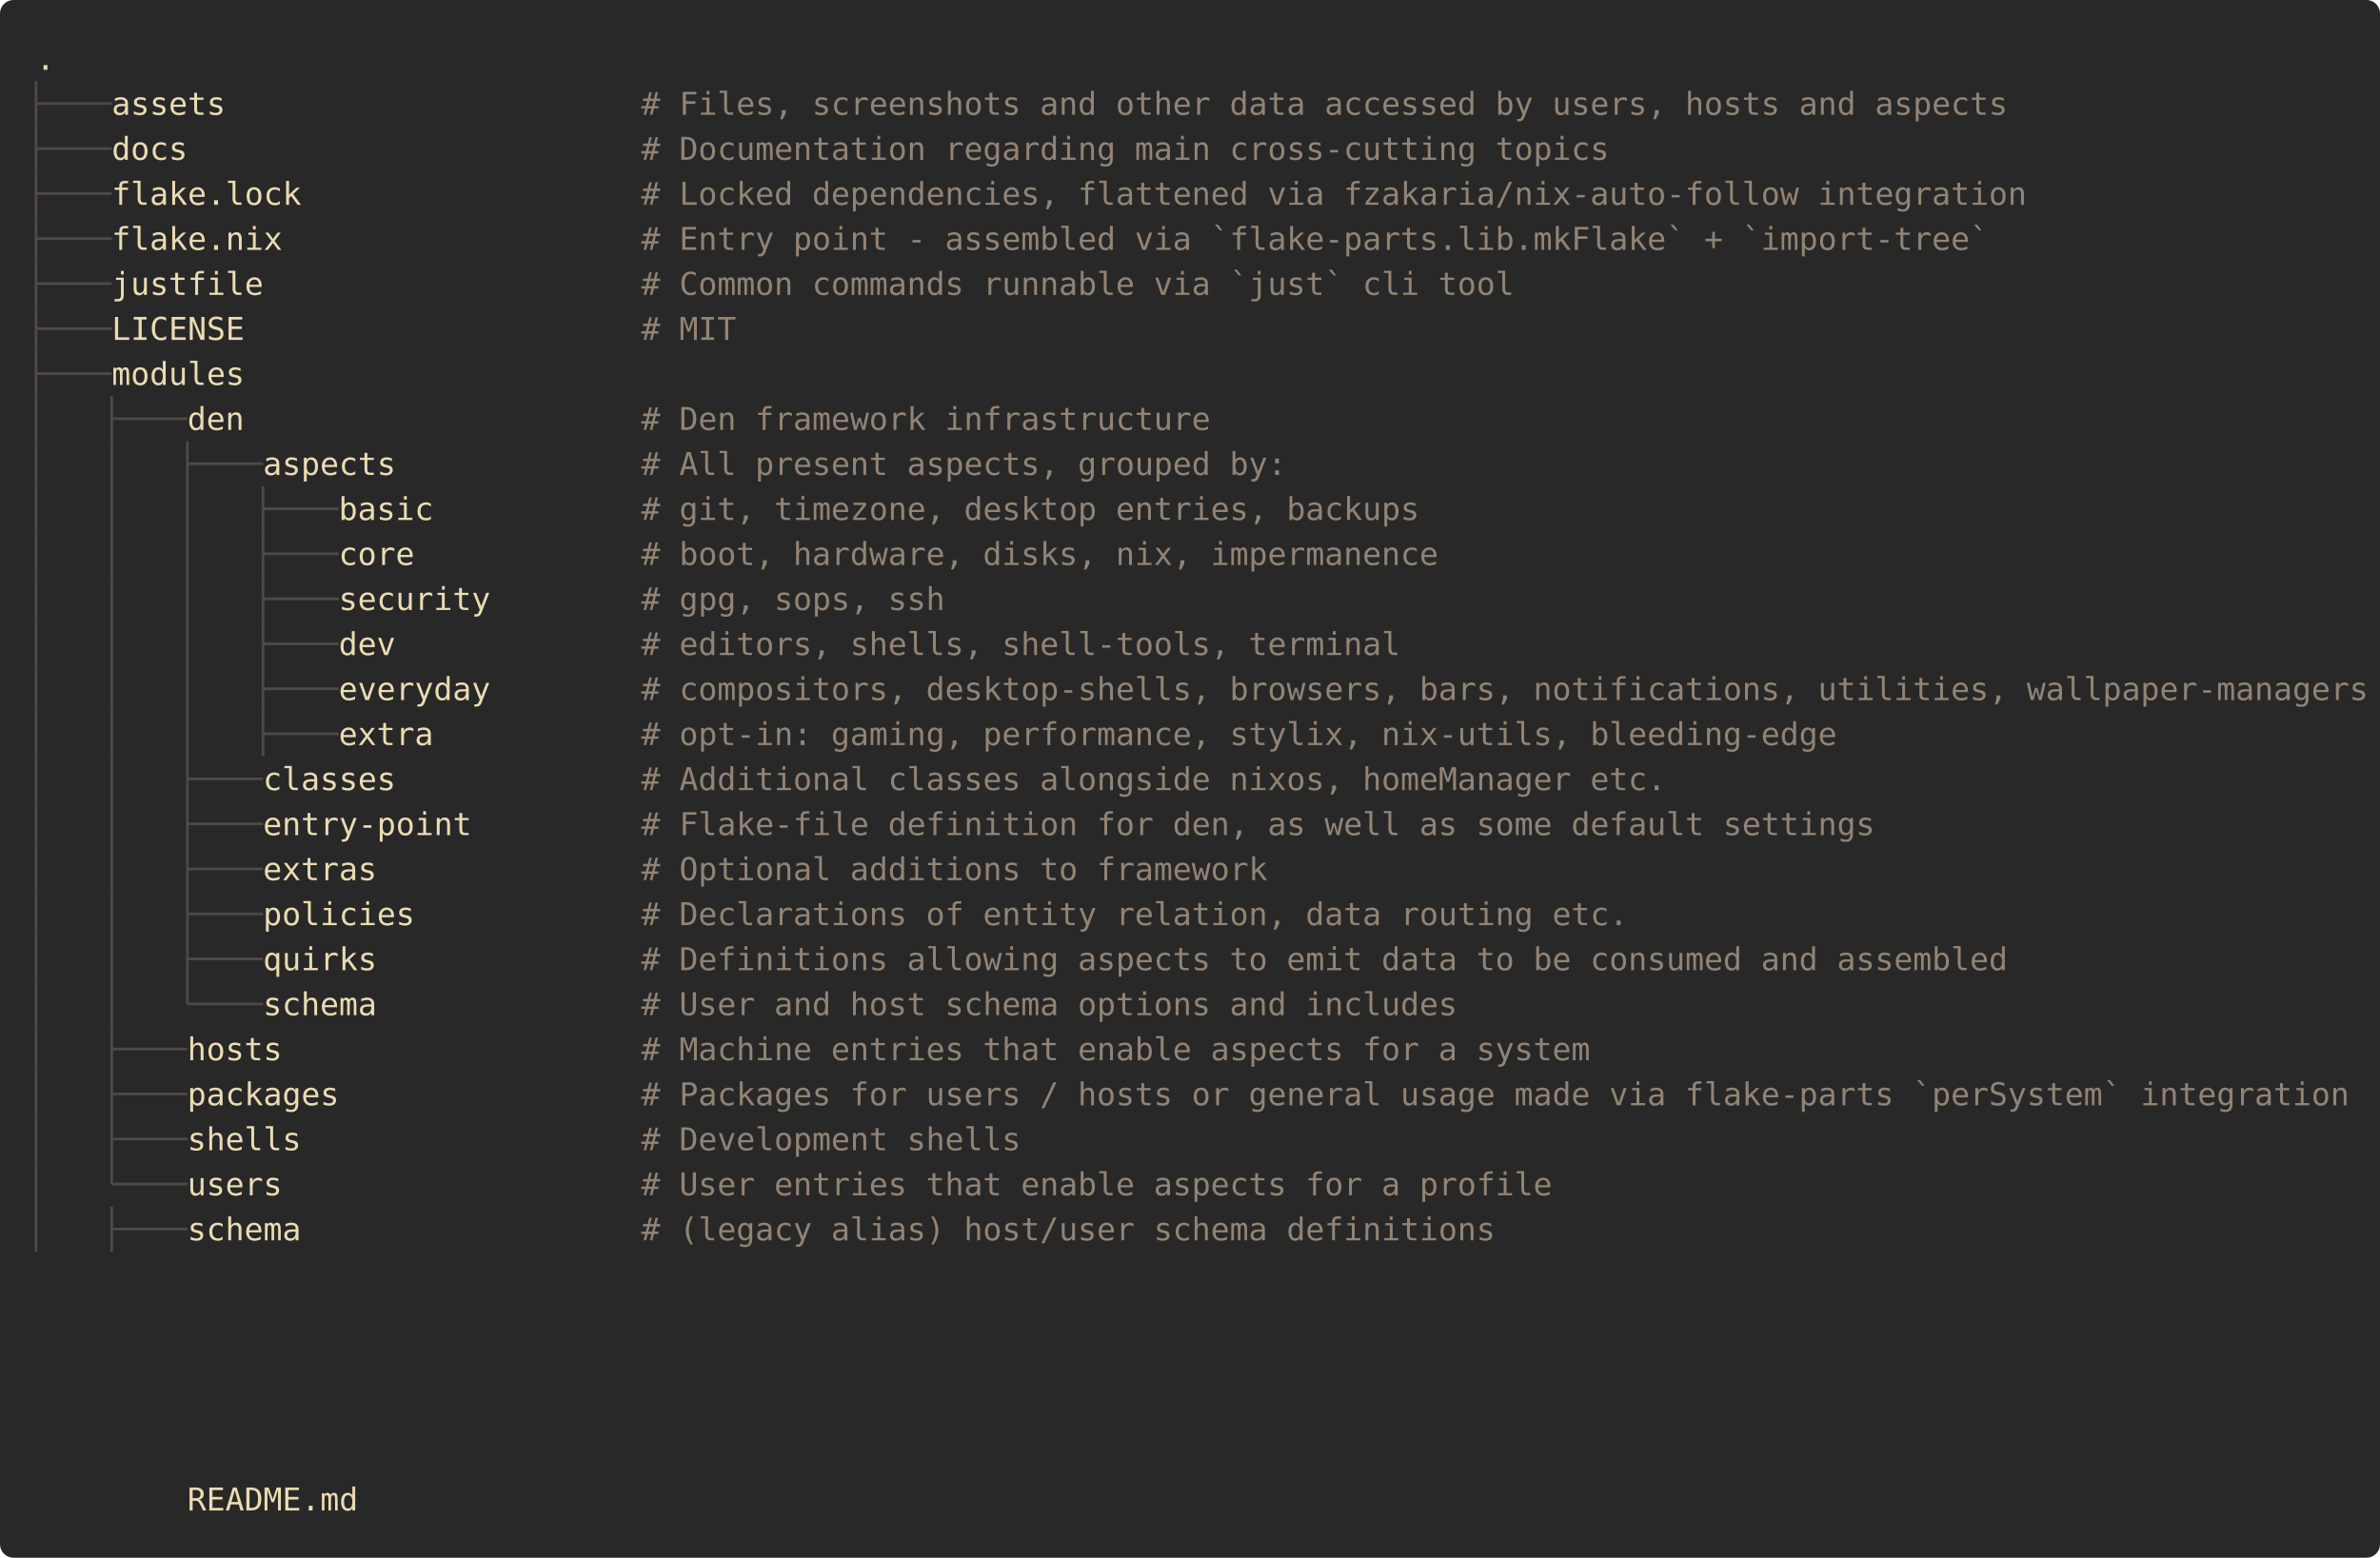
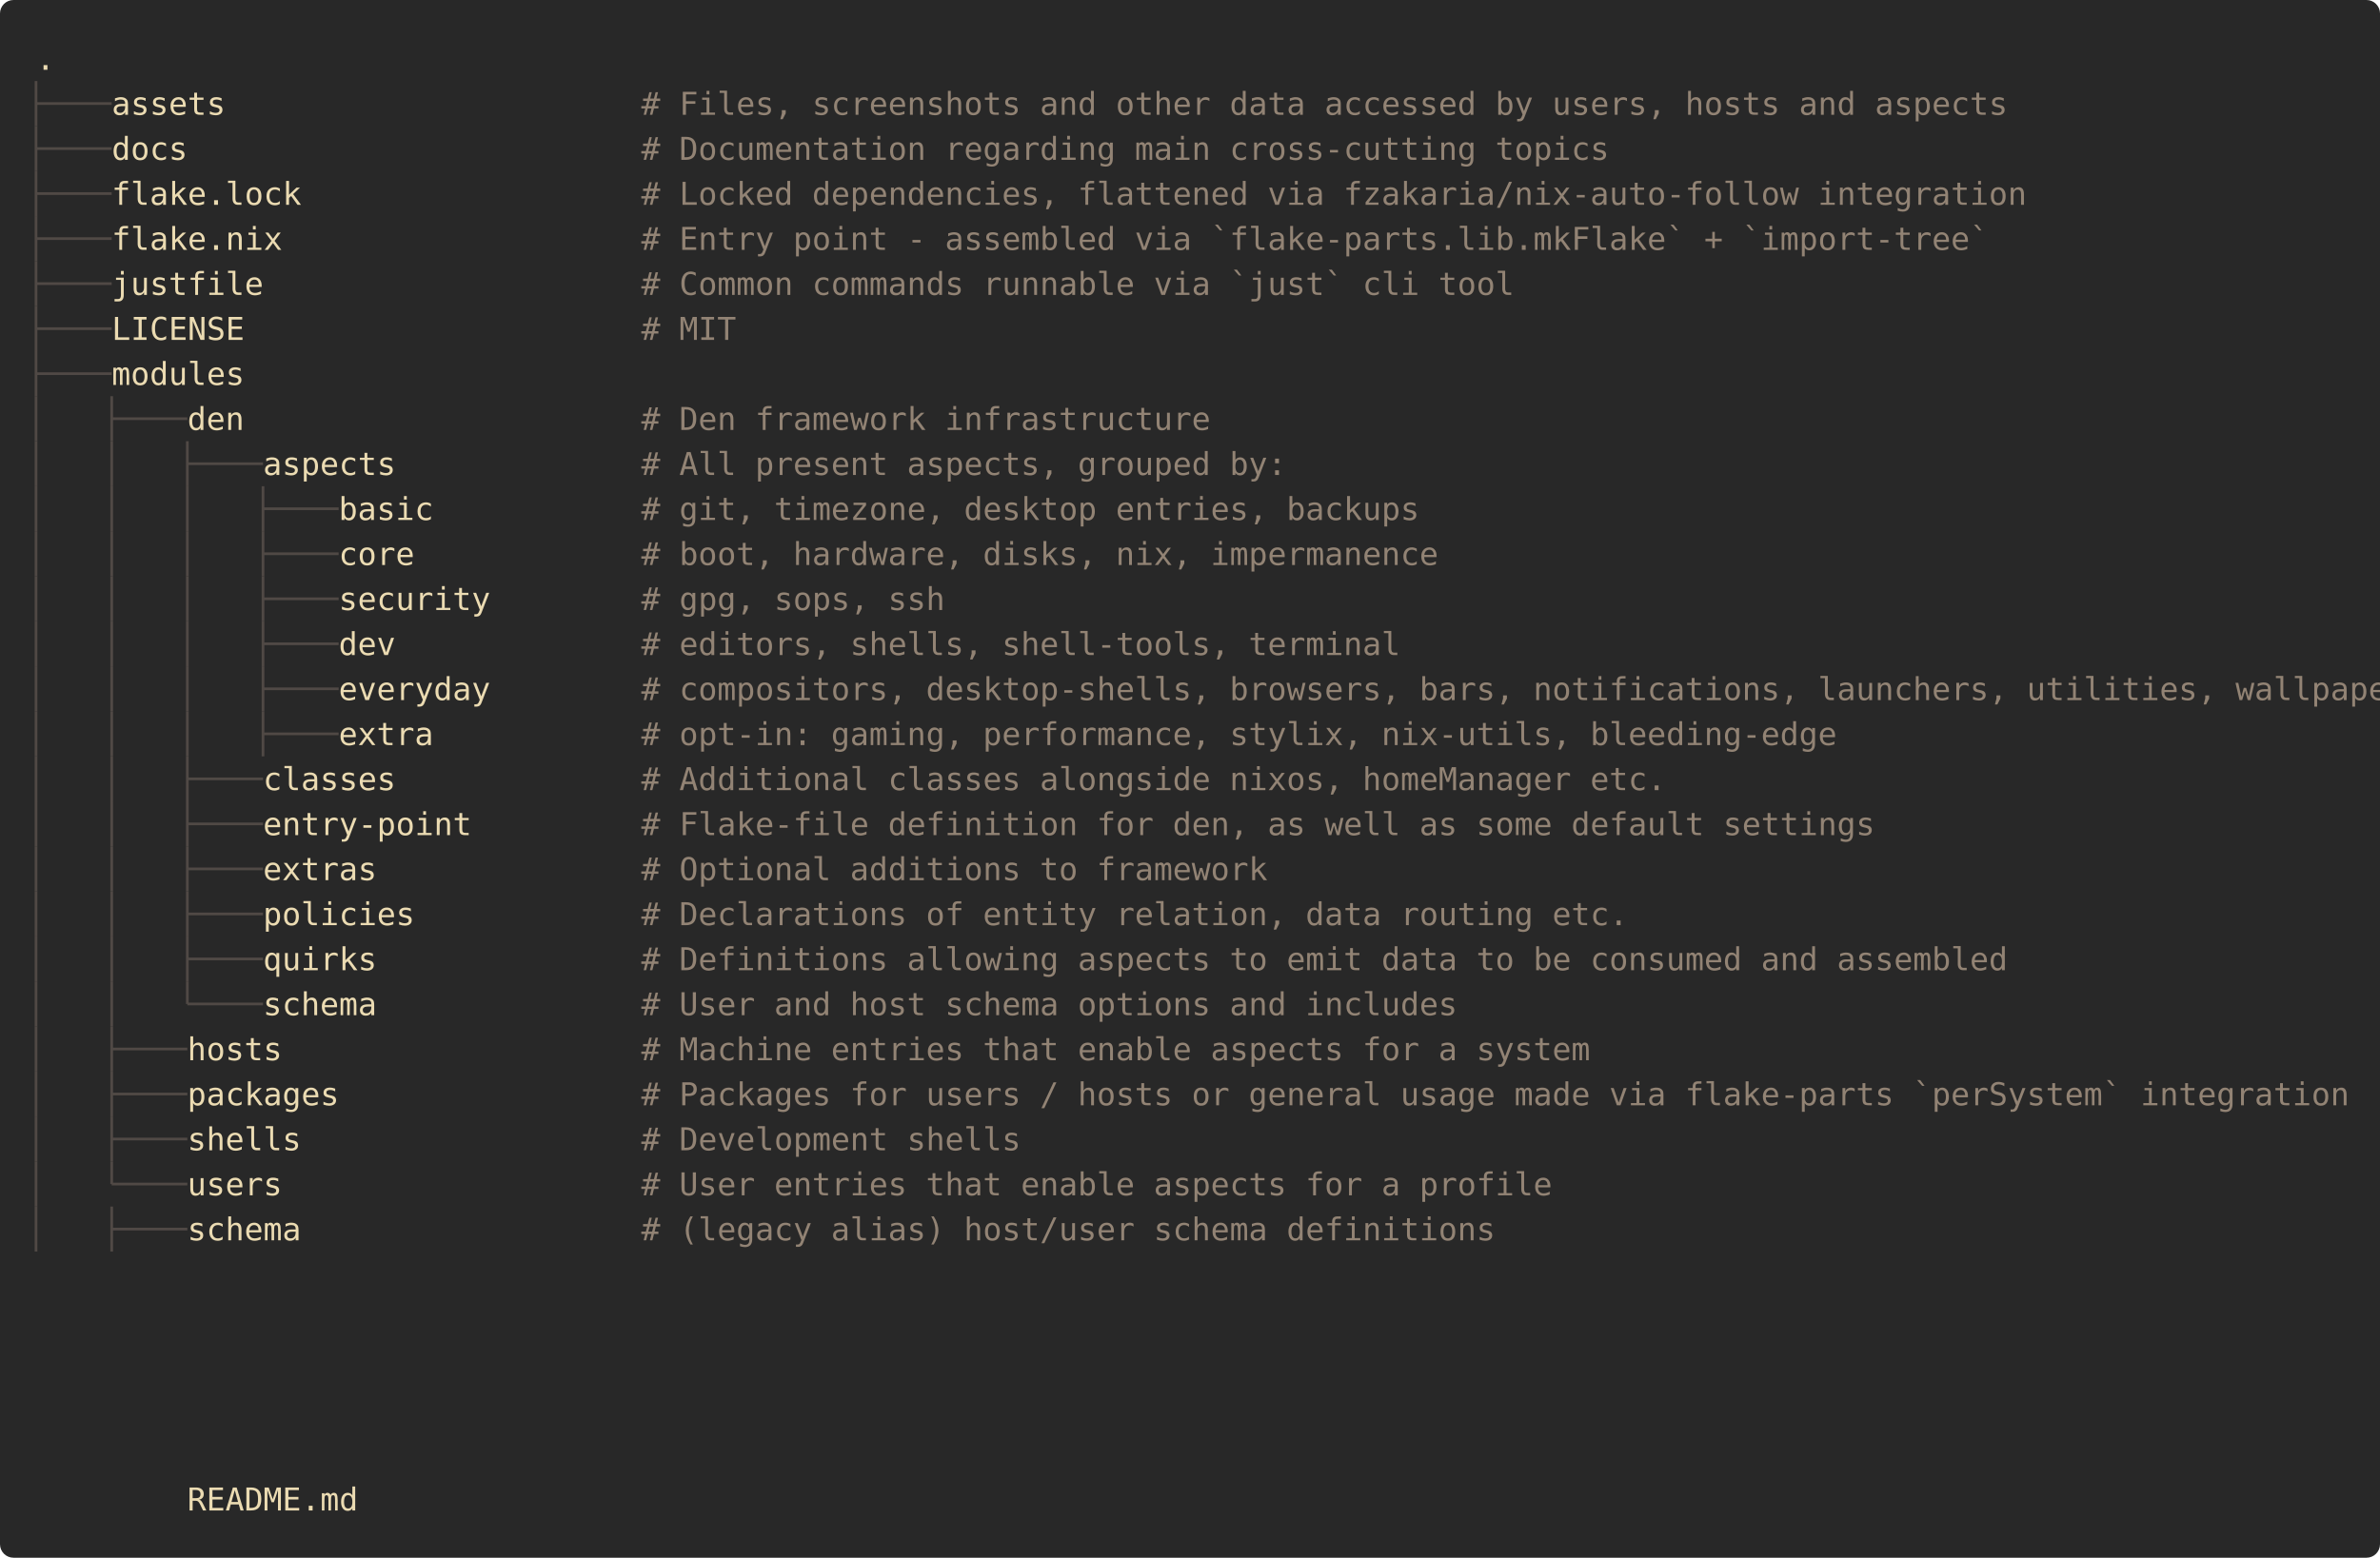
<svg xmlns="http://www.w3.org/2000/svg" width="1057" height="692" viewBox="0 0 1057 692" font-family="'VictorMono NF', 'DejaVu Sans Mono', 'Liberation Mono', Consolas, Menlo, Monaco, 'Courier New', monospace" font-size="14">
  <rect width="100%" height="100%" rx="6" fill="#282828" />
  <text x="16.0" y="31.0" fill="#ebdbb2">.</text>
  <line x1="16.0" y1="36.0" x2="16.0" y2="56.0" stroke="#504945" stroke-width="1.2" />
  <line x1="16.0" y1="46.0" x2="49.6" y2="46.0" stroke="#504945" stroke-width="1.2" />
  <text x="49.6" y="51.0" fill="#ebdbb2">assets                      </text>
  <text x="284.8" y="51.0" fill="#928374"># Files, screenshots and other data accessed by users, hosts and aspects</text>
  <line x1="16.0" y1="56.0" x2="16.0" y2="76.0" stroke="#504945" stroke-width="1.2" />
  <line x1="16.0" y1="66.0" x2="49.6" y2="66.0" stroke="#504945" stroke-width="1.2" />
  <text x="49.6" y="71.0" fill="#ebdbb2">docs                        </text>
  <text x="284.8" y="71.0" fill="#928374"># Documentation regarding main cross-cutting topics</text>
  <line x1="16.0" y1="76.0" x2="16.0" y2="96.0" stroke="#504945" stroke-width="1.2" />
  <line x1="16.0" y1="86.0" x2="49.6" y2="86.0" stroke="#504945" stroke-width="1.2" />
  <text x="49.6" y="91.0" fill="#ebdbb2">flake.lock                  </text>
  <text x="284.8" y="91.0" fill="#928374"># Locked dependencies, flattened via fzakaria/nix-auto-follow integration</text>
  <line x1="16.0" y1="96.0" x2="16.0" y2="116.0" stroke="#504945" stroke-width="1.2" />
  <line x1="16.0" y1="106.0" x2="49.6" y2="106.0" stroke="#504945" stroke-width="1.2" />
  <text x="49.6" y="111.0" fill="#ebdbb2">flake.nix                   </text>
  <text x="284.8" y="111.0" fill="#928374"># Entry point - assembled via `flake-parts.lib.mkFlake` + `import-tree`</text>
  <line x1="16.0" y1="116.0" x2="16.0" y2="136.0" stroke="#504945" stroke-width="1.2" />
  <line x1="16.0" y1="126.0" x2="49.6" y2="126.0" stroke="#504945" stroke-width="1.2" />
  <text x="49.6" y="131.0" fill="#ebdbb2">justfile                    </text>
  <text x="284.8" y="131.0" fill="#928374"># Common commands runnable via `just` cli tool</text>
  <line x1="16.0" y1="136.0" x2="16.0" y2="156.0" stroke="#504945" stroke-width="1.2" />
  <line x1="16.0" y1="146.0" x2="49.6" y2="146.0" stroke="#504945" stroke-width="1.2" />
  <text x="49.6" y="151.0" fill="#ebdbb2">LICENSE                     </text>
  <text x="284.8" y="151.0" fill="#928374"># MIT</text>
  <line x1="16.0" y1="156.0" x2="16.0" y2="176.0" stroke="#504945" stroke-width="1.2" />
  <line x1="16.0" y1="166.0" x2="49.6" y2="166.0" stroke="#504945" stroke-width="1.2" />
  <text x="49.6" y="171.0" fill="#ebdbb2">modules</text>
  <line x1="16.0" y1="176.0" x2="16.0" y2="196.0" stroke="#504945" stroke-width="1.2" />
  <line x1="49.6" y1="176.0" x2="49.6" y2="196.0" stroke="#504945" stroke-width="1.2" />
  <line x1="49.6" y1="186.0" x2="83.2" y2="186.0" stroke="#504945" stroke-width="1.2" />
  <text x="83.2" y="191.0" fill="#ebdbb2">den                     </text>
  <text x="284.8" y="191.0" fill="#928374"># Den framework infrastructure</text>
  <line x1="16.0" y1="196.0" x2="16.0" y2="216.0" stroke="#504945" stroke-width="1.2" />
  <line x1="49.6" y1="196.0" x2="49.6" y2="216.0" stroke="#504945" stroke-width="1.2" />
  <line x1="83.2" y1="196.0" x2="83.2" y2="216.0" stroke="#504945" stroke-width="1.2" />
  <line x1="83.2" y1="206.0" x2="116.8" y2="206.0" stroke="#504945" stroke-width="1.2" />
  <text x="116.8" y="211.0" fill="#ebdbb2">aspects             </text>
  <text x="284.8" y="211.0" fill="#928374"># All present aspects, grouped by:</text>
  <line x1="16.0" y1="216.0" x2="16.0" y2="236.0" stroke="#504945" stroke-width="1.2" />
  <line x1="49.6" y1="216.0" x2="49.6" y2="236.0" stroke="#504945" stroke-width="1.2" />
  <line x1="83.2" y1="216.0" x2="83.2" y2="236.0" stroke="#504945" stroke-width="1.2" />
  <line x1="116.8" y1="216.0" x2="116.8" y2="236.0" stroke="#504945" stroke-width="1.2" />
  <line x1="116.8" y1="226.0" x2="150.4" y2="226.0" stroke="#504945" stroke-width="1.2" />
  <text x="150.4" y="231.0" fill="#ebdbb2">basic           </text>
  <text x="284.8" y="231.0" fill="#928374"># git, timezone, desktop entries, backups</text>
  <line x1="16.0" y1="236.0" x2="16.0" y2="256.0" stroke="#504945" stroke-width="1.2" />
  <line x1="49.6" y1="236.0" x2="49.6" y2="256.0" stroke="#504945" stroke-width="1.2" />
  <line x1="83.2" y1="236.0" x2="83.2" y2="256.0" stroke="#504945" stroke-width="1.2" />
  <line x1="116.8" y1="236.0" x2="116.8" y2="256.0" stroke="#504945" stroke-width="1.2" />
  <line x1="116.8" y1="246.0" x2="150.4" y2="246.0" stroke="#504945" stroke-width="1.2" />
  <text x="150.4" y="251.0" fill="#ebdbb2">core            </text>
  <text x="284.8" y="251.0" fill="#928374"># boot, hardware, disks, nix, impermanence</text>
  <line x1="16.0" y1="256.0" x2="16.0" y2="276.0" stroke="#504945" stroke-width="1.2" />
  <line x1="49.6" y1="256.0" x2="49.6" y2="276.0" stroke="#504945" stroke-width="1.2" />
  <line x1="83.2" y1="256.0" x2="83.2" y2="276.0" stroke="#504945" stroke-width="1.2" />
  <line x1="116.8" y1="256.0" x2="116.8" y2="276.0" stroke="#504945" stroke-width="1.2" />
  <line x1="116.8" y1="266.0" x2="150.4" y2="266.0" stroke="#504945" stroke-width="1.2" />
  <text x="150.4" y="271.0" fill="#ebdbb2">security        </text>
  <text x="284.8" y="271.0" fill="#928374"># gpg, sops, ssh</text>
  <line x1="16.0" y1="276.0" x2="16.0" y2="296.0" stroke="#504945" stroke-width="1.2" />
  <line x1="49.6" y1="276.0" x2="49.6" y2="296.0" stroke="#504945" stroke-width="1.2" />
  <line x1="83.2" y1="276.0" x2="83.2" y2="296.0" stroke="#504945" stroke-width="1.2" />
  <line x1="116.8" y1="276.0" x2="116.8" y2="296.0" stroke="#504945" stroke-width="1.2" />
  <line x1="116.8" y1="286.0" x2="150.4" y2="286.0" stroke="#504945" stroke-width="1.2" />
  <text x="150.4" y="291.0" fill="#ebdbb2">dev          </text>
  <text x="284.8" y="291.0" fill="#928374"># editors, shells, shell-tools, terminal</text>
  <line x1="16.0" y1="296.0" x2="16.0" y2="316.0" stroke="#504945" stroke-width="1.2" />
  <line x1="49.6" y1="296.0" x2="49.6" y2="316.0" stroke="#504945" stroke-width="1.2" />
  <line x1="83.2" y1="296.0" x2="83.2" y2="316.0" stroke="#504945" stroke-width="1.2" />
  <line x1="116.8" y1="296.0" x2="116.8" y2="316.0" stroke="#504945" stroke-width="1.2" />
  <line x1="116.8" y1="306.0" x2="150.4" y2="306.0" stroke="#504945" stroke-width="1.2" />
  <text x="150.4" y="311.0" fill="#ebdbb2">everyday        </text>
-   <text x="284.8" y="311.0" fill="#928374"># compositors, desktop-shells, browsers, bars, notifications, utilities, wallpaper-managers</text>
+   <text x="284.8" y="311.0" fill="#928374"># compositors, desktop-shells, browsers, bars, notifications, launchers, utilities, wallpaper-managers</text>
  <line x1="16.0" y1="316.0" x2="16.0" y2="336.0" stroke="#504945" stroke-width="1.2" />
  <line x1="49.6" y1="316.0" x2="49.6" y2="336.0" stroke="#504945" stroke-width="1.2" />
  <line x1="83.2" y1="316.0" x2="83.2" y2="336.0" stroke="#504945" stroke-width="1.2" />
  <line x1="116.8" y1="316.0" x2="116.8" y2="336.0" stroke="#504945" stroke-width="1.2" />
  <line x1="116.8" y1="326.0" x2="150.4" y2="326.0" stroke="#504945" stroke-width="1.2" />
  <text x="150.4" y="331.0" fill="#ebdbb2">extra           </text>
  <text x="284.8" y="331.0" fill="#928374"># opt-in: gaming, performance, stylix, nix-utils, bleeding-edge</text>
  <line x1="16.0" y1="336.0" x2="16.0" y2="356.0" stroke="#504945" stroke-width="1.2" />
  <line x1="49.6" y1="336.0" x2="49.6" y2="356.0" stroke="#504945" stroke-width="1.2" />
  <line x1="83.2" y1="336.0" x2="83.2" y2="356.0" stroke="#504945" stroke-width="1.2" />
  <line x1="83.2" y1="346.0" x2="116.8" y2="346.0" stroke="#504945" stroke-width="1.2" />
  <text x="116.8" y="351.0" fill="#ebdbb2">classes             </text>
  <text x="284.8" y="351.0" fill="#928374"># Additional classes alongside nixos, homeManager etc.</text>
  <line x1="16.0" y1="356.0" x2="16.0" y2="376.0" stroke="#504945" stroke-width="1.2" />
  <line x1="49.6" y1="356.0" x2="49.6" y2="376.0" stroke="#504945" stroke-width="1.2" />
  <line x1="83.2" y1="356.0" x2="83.2" y2="376.0" stroke="#504945" stroke-width="1.2" />
  <line x1="83.2" y1="366.0" x2="116.8" y2="366.0" stroke="#504945" stroke-width="1.2" />
  <text x="116.8" y="371.0" fill="#ebdbb2">entry-point         </text>
  <text x="284.8" y="371.0" fill="#928374"># Flake-file definition for den, as well as some default settings</text>
  <line x1="16.0" y1="376.0" x2="16.0" y2="396.0" stroke="#504945" stroke-width="1.2" />
  <line x1="49.6" y1="376.0" x2="49.6" y2="396.0" stroke="#504945" stroke-width="1.2" />
  <line x1="83.2" y1="376.0" x2="83.2" y2="396.0" stroke="#504945" stroke-width="1.2" />
  <line x1="83.2" y1="386.0" x2="116.8" y2="386.0" stroke="#504945" stroke-width="1.2" />
  <text x="116.8" y="391.0" fill="#ebdbb2">extras              </text>
  <text x="284.8" y="391.0" fill="#928374"># Optional additions to framework</text>
  <line x1="16.0" y1="396.0" x2="16.0" y2="416.0" stroke="#504945" stroke-width="1.2" />
  <line x1="49.6" y1="396.0" x2="49.6" y2="416.0" stroke="#504945" stroke-width="1.2" />
  <line x1="83.2" y1="396.0" x2="83.2" y2="416.0" stroke="#504945" stroke-width="1.2" />
  <line x1="83.2" y1="406.0" x2="116.8" y2="406.0" stroke="#504945" stroke-width="1.2" />
  <text x="116.8" y="411.0" fill="#ebdbb2">policies            </text>
  <text x="284.8" y="411.0" fill="#928374"># Declarations of entity relation, data routing etc.</text>
  <line x1="16.0" y1="416.0" x2="16.0" y2="436.0" stroke="#504945" stroke-width="1.2" />
  <line x1="49.6" y1="416.0" x2="49.6" y2="436.0" stroke="#504945" stroke-width="1.2" />
  <line x1="83.2" y1="416.0" x2="83.2" y2="436.0" stroke="#504945" stroke-width="1.2" />
  <line x1="83.2" y1="426.0" x2="116.8" y2="426.0" stroke="#504945" stroke-width="1.2" />
  <text x="116.8" y="431.0" fill="#ebdbb2">quirks              </text>
  <text x="284.8" y="431.0" fill="#928374"># Definitions allowing aspects to emit data to be consumed and assembled</text>
  <line x1="16.0" y1="436.0" x2="16.0" y2="456.0" stroke="#504945" stroke-width="1.2" />
  <line x1="49.6" y1="436.0" x2="49.6" y2="456.0" stroke="#504945" stroke-width="1.2" />
  <line x1="83.2" y1="436.0" x2="83.2" y2="446.0" stroke="#504945" stroke-width="1.2" />
  <line x1="83.2" y1="446.0" x2="116.8" y2="446.0" stroke="#504945" stroke-width="1.2" />
  <text x="116.8" y="451.0" fill="#ebdbb2">schema              </text>
  <text x="284.8" y="451.0" fill="#928374"># User and host schema options and includes</text>
  <line x1="16.0" y1="456.0" x2="16.0" y2="476.0" stroke="#504945" stroke-width="1.2" />
  <line x1="49.6" y1="456.0" x2="49.6" y2="476.0" stroke="#504945" stroke-width="1.2" />
  <line x1="49.6" y1="466.0" x2="83.2" y2="466.0" stroke="#504945" stroke-width="1.2" />
  <text x="83.2" y="471.0" fill="#ebdbb2">hosts                   </text>
  <text x="284.8" y="471.0" fill="#928374"># Machine entries that enable aspects for a system</text>
  <line x1="16.0" y1="476.0" x2="16.0" y2="496.0" stroke="#504945" stroke-width="1.2" />
  <line x1="49.6" y1="476.0" x2="49.6" y2="496.0" stroke="#504945" stroke-width="1.2" />
  <line x1="49.6" y1="486.0" x2="83.2" y2="486.0" stroke="#504945" stroke-width="1.2" />
  <text x="83.2" y="491.0" fill="#ebdbb2">packages                </text>
  <text x="284.8" y="491.0" fill="#928374"># Packages for users / hosts or general usage made via flake-parts `perSystem` integration</text>
  <line x1="16.0" y1="496.0" x2="16.0" y2="516.0" stroke="#504945" stroke-width="1.2" />
  <line x1="49.6" y1="496.0" x2="49.6" y2="516.0" stroke="#504945" stroke-width="1.2" />
  <line x1="49.6" y1="506.0" x2="83.2" y2="506.0" stroke="#504945" stroke-width="1.2" />
  <text x="83.2" y="511.0" fill="#ebdbb2">shells                  </text>
  <text x="284.8" y="511.0" fill="#928374"># Development shells</text>
  <line x1="16.0" y1="516.0" x2="16.0" y2="536.0" stroke="#504945" stroke-width="1.2" />
  <line x1="49.6" y1="516.0" x2="49.6" y2="526.0" stroke="#504945" stroke-width="1.2" />
  <line x1="49.6" y1="526.0" x2="83.2" y2="526.0" stroke="#504945" stroke-width="1.2" />
  <text x="83.2" y="531.0" fill="#ebdbb2">users                   </text>
  <text x="284.8" y="531.0" fill="#928374"># User entries that enable aspects for a profile</text>
  <line x1="16.0" y1="536.0" x2="16.0" y2="556.0" stroke="#504945" stroke-width="1.2" />
  <line x1="49.6" y1="536.0" x2="49.6" y2="556.0" stroke="#504945" stroke-width="1.2" />
  <line x1="49.6" y1="546.0" x2="83.2" y2="546.0" stroke="#504945" stroke-width="1.2" />
  <text x="83.2" y="551.0" fill="#ebdbb2">schema                  </text>
  <text x="284.8" y="551.0" fill="#928374"># (legacy alias) host/user schema definitions</text>
  <text x="83.2" y="671.0" fill="#ebdbb2">README.md</text>
</svg>
